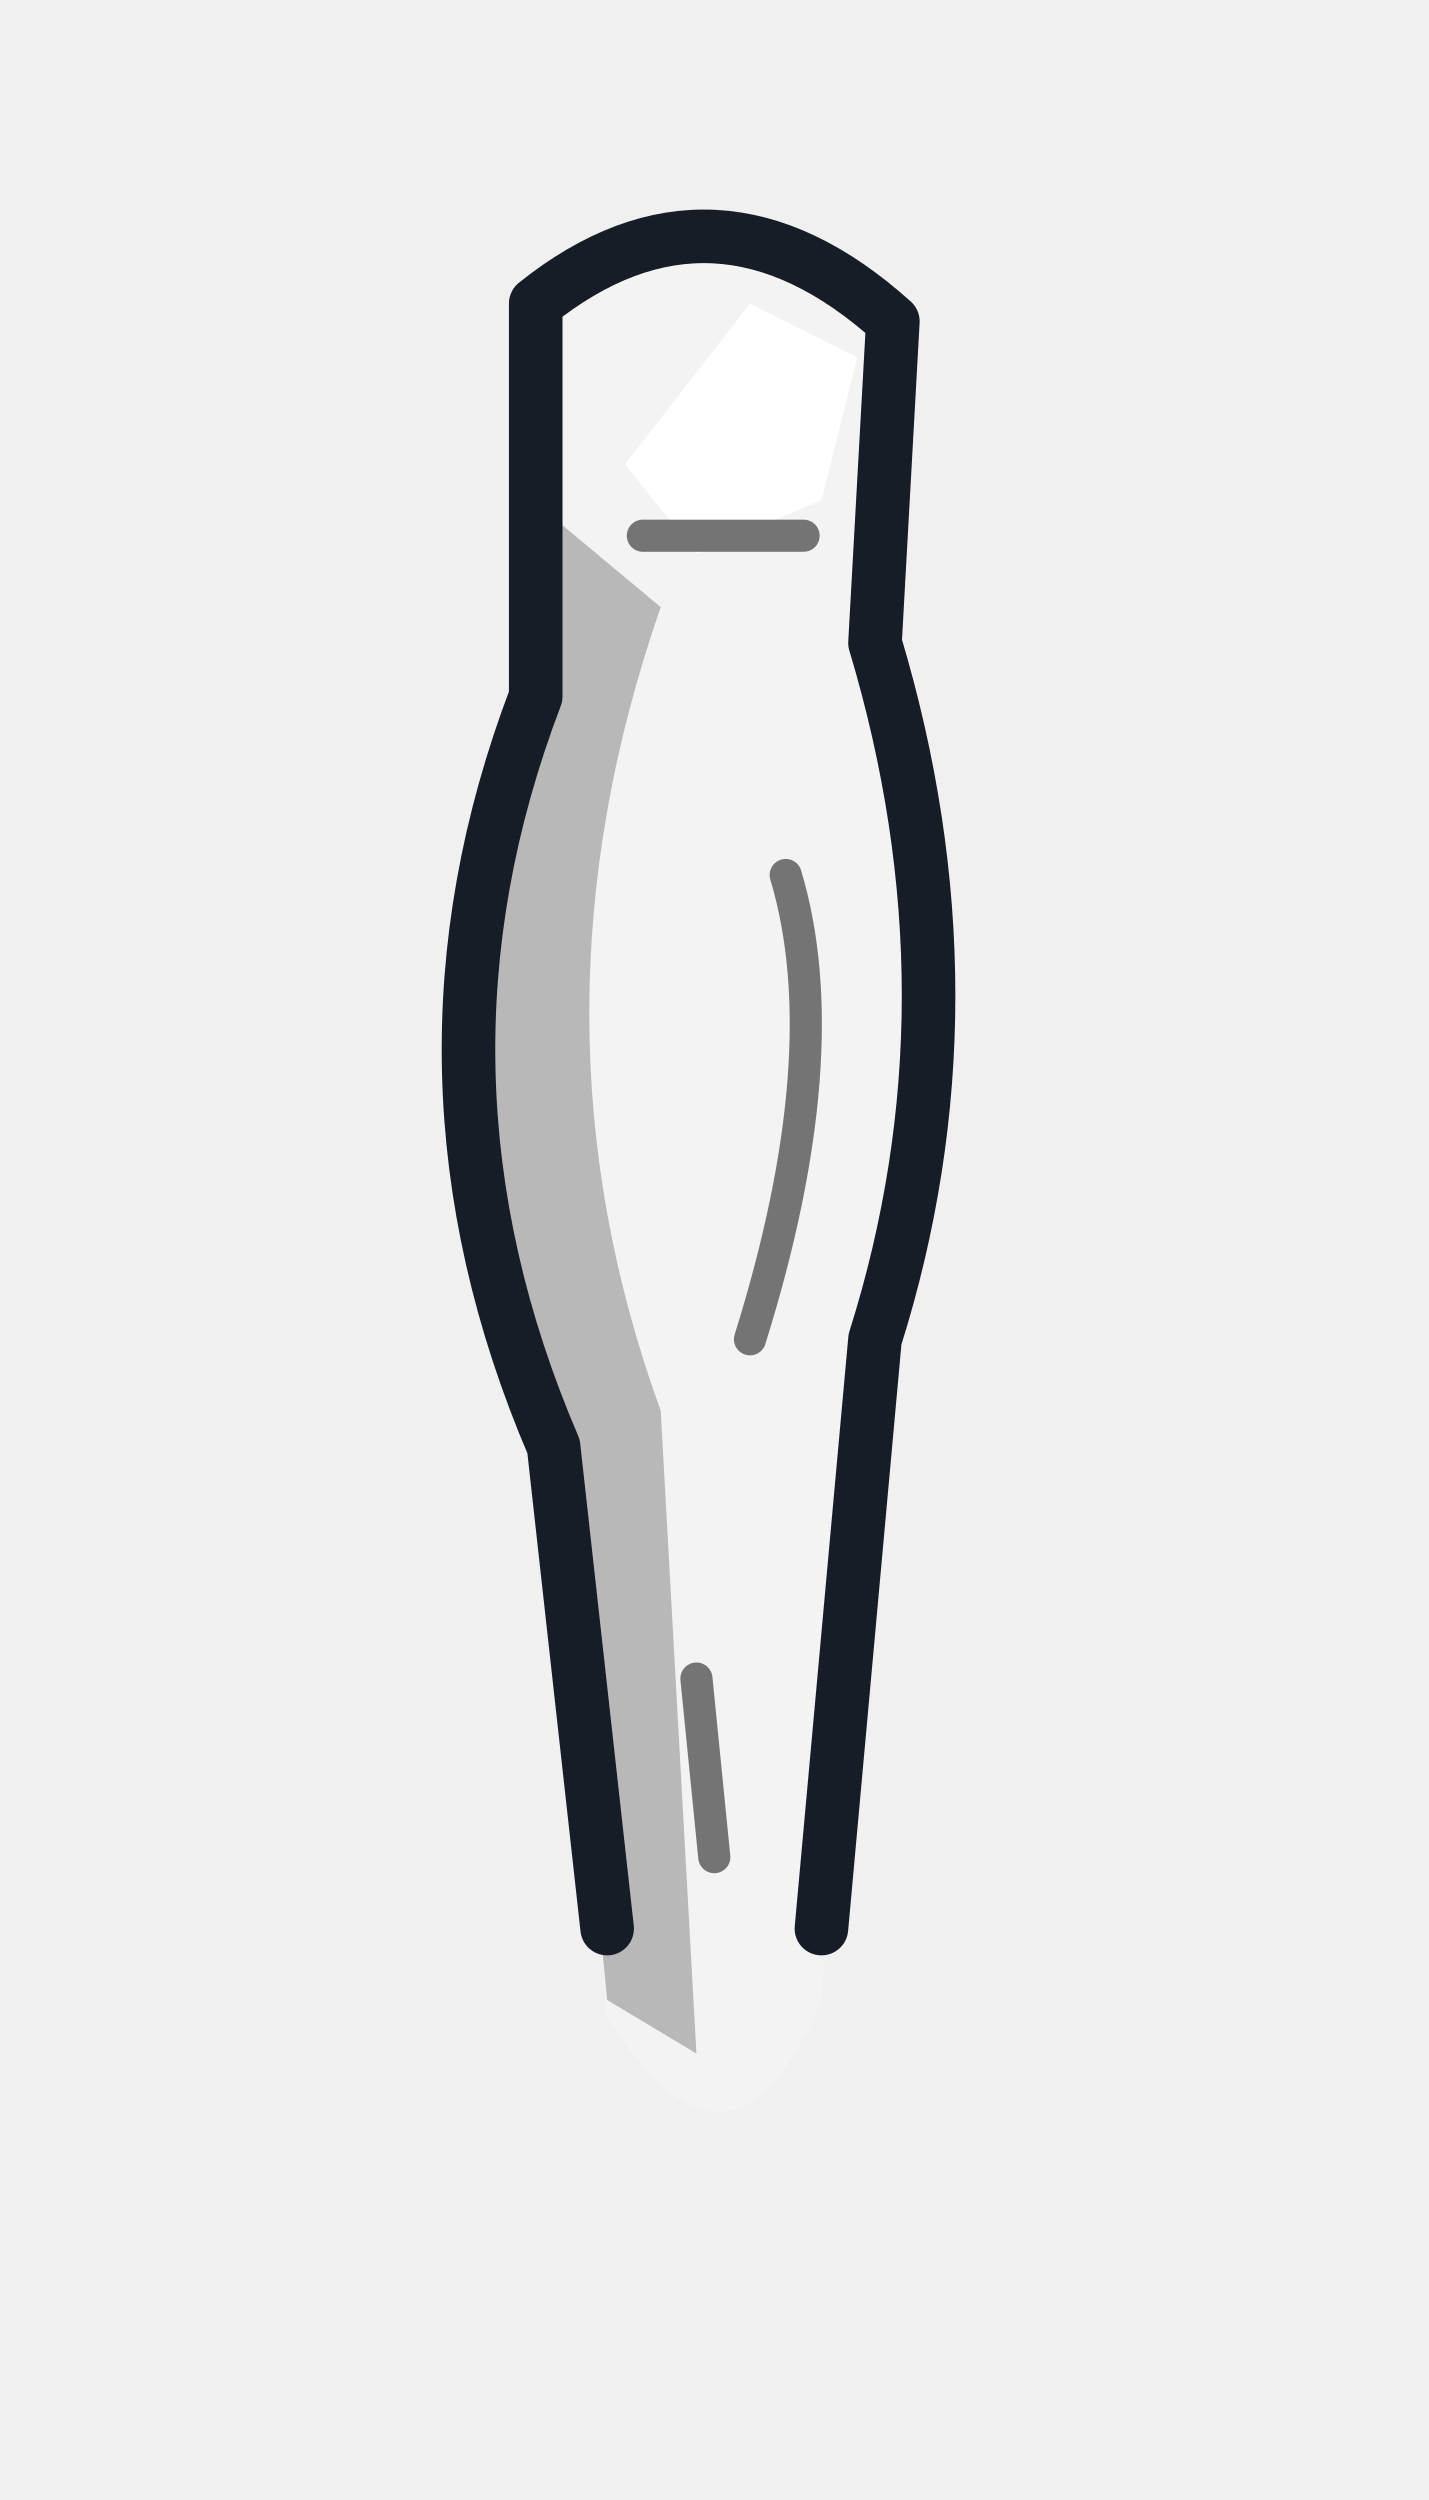
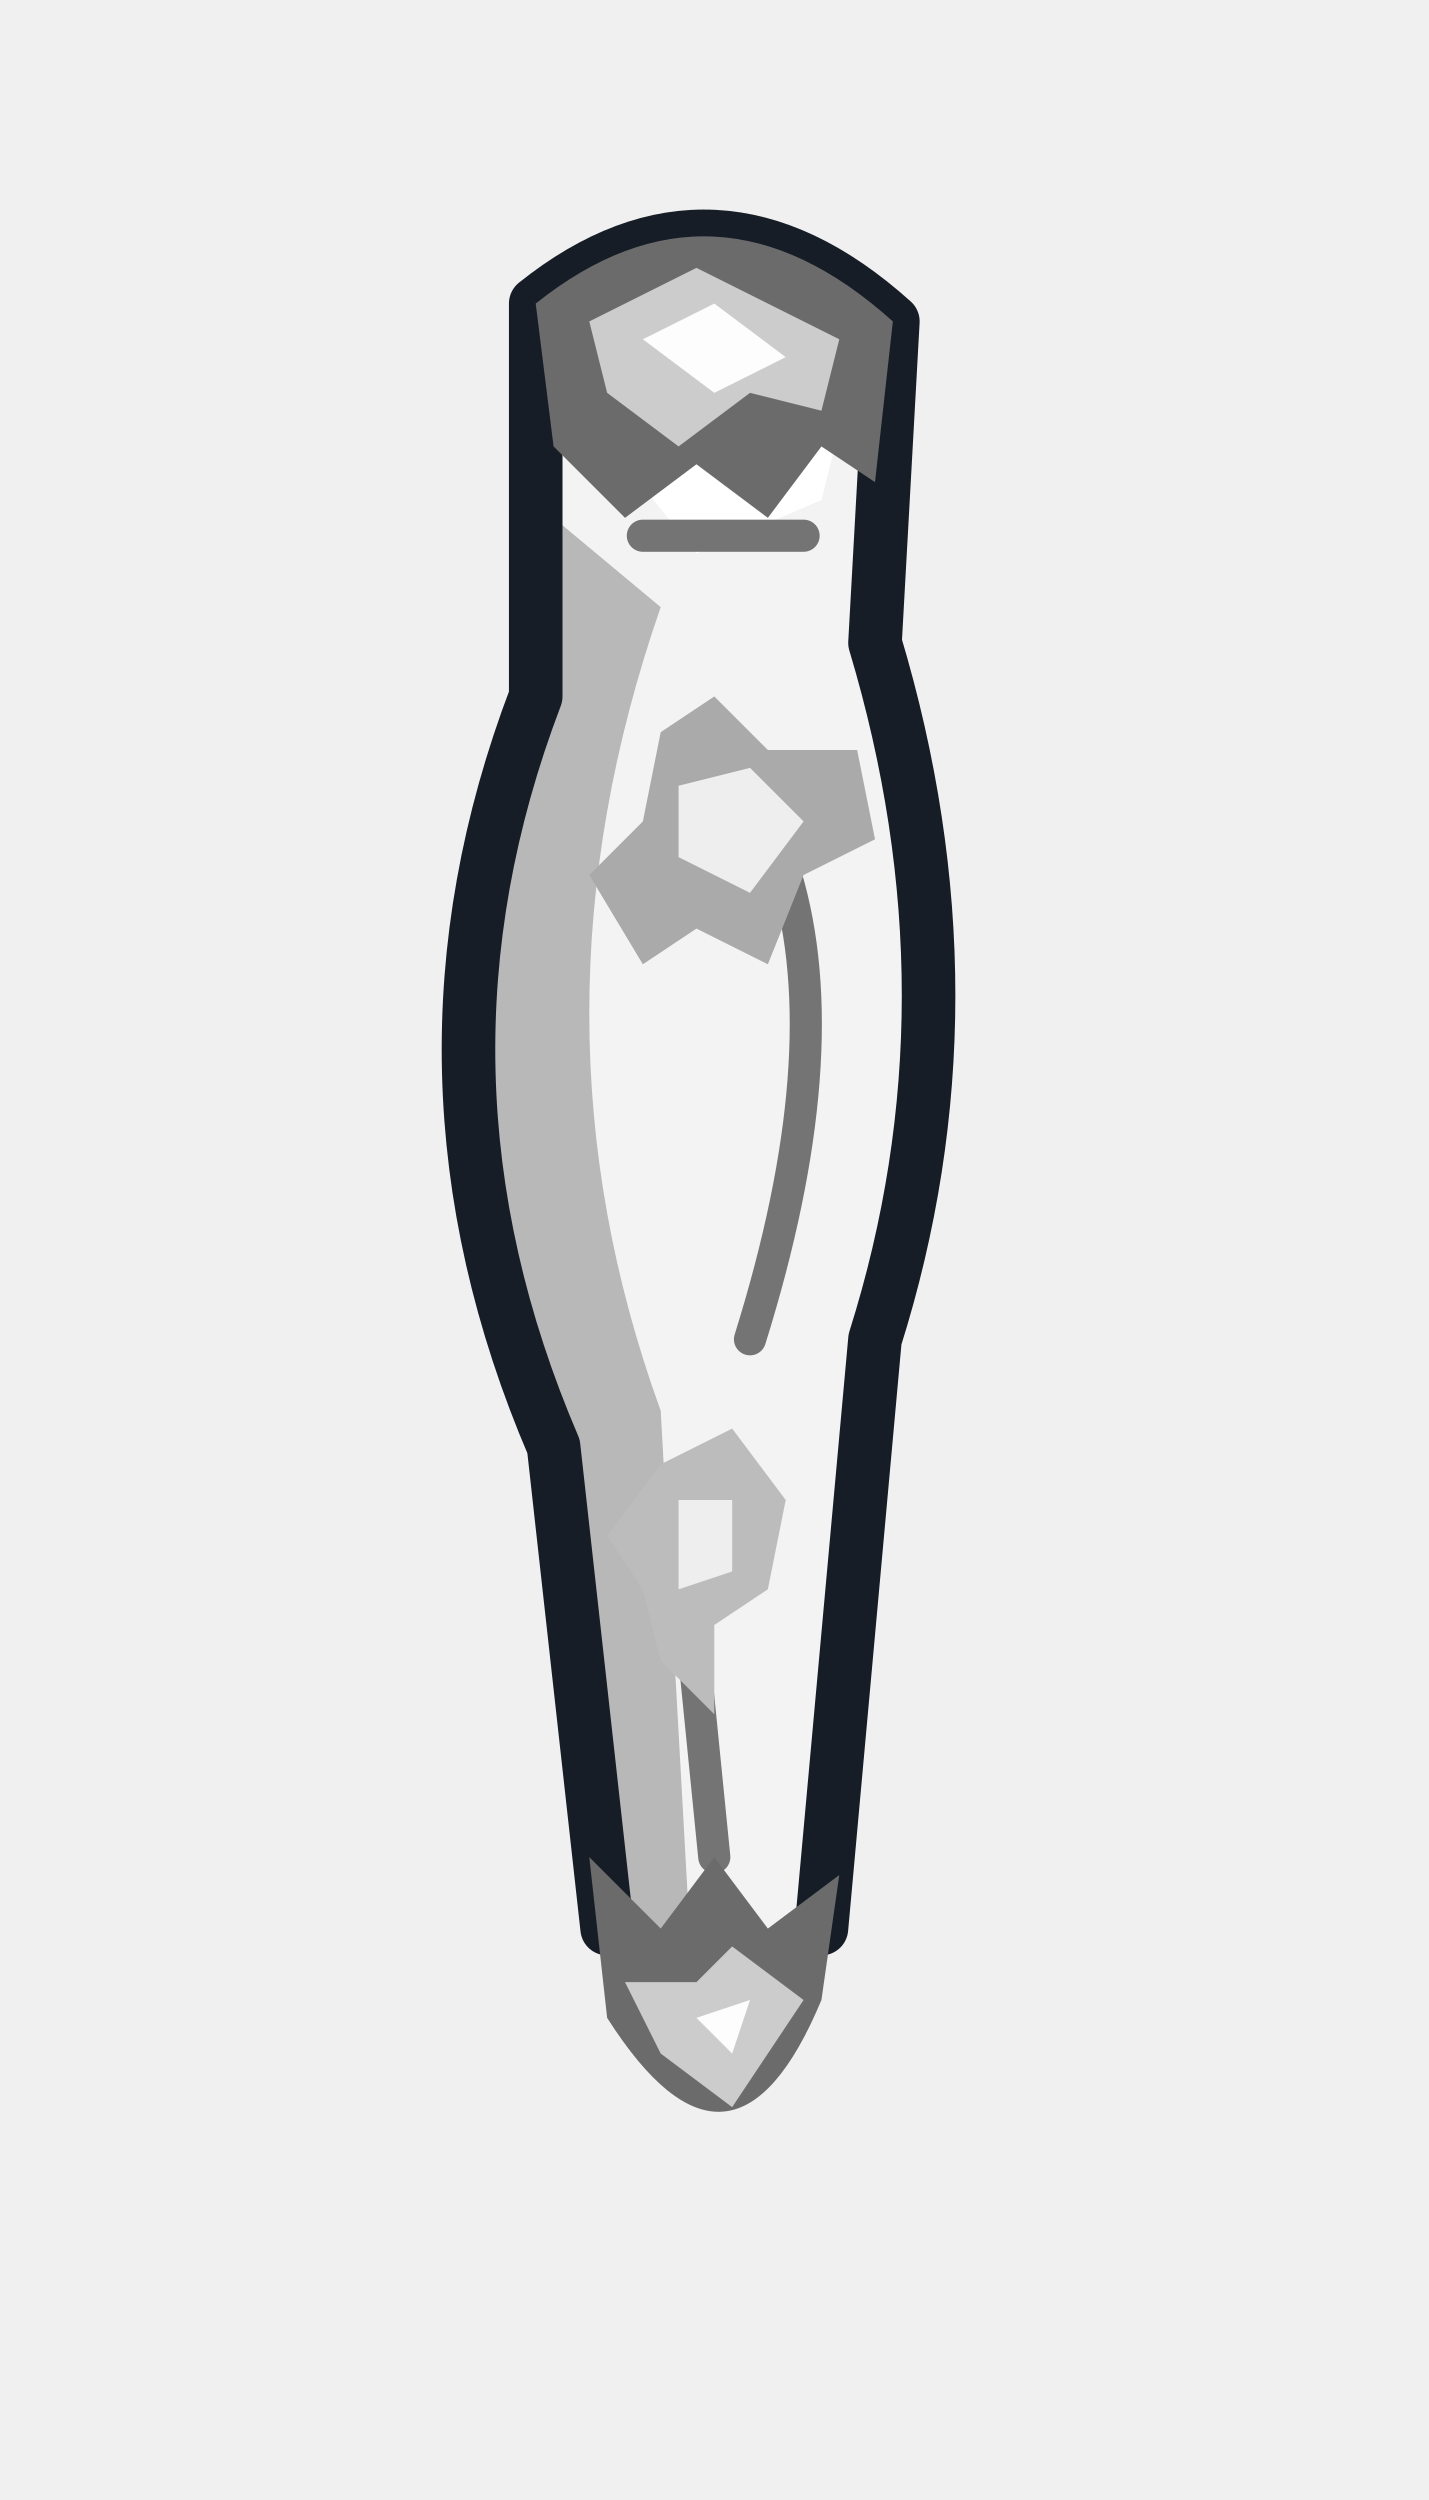
<svg xmlns="http://www.w3.org/2000/svg" width="80" height="140" viewBox="0 0 80 140">
  <g id="skin" stroke-linecap="round" stroke-linejoin="round">
    <path d="M30 17 Q40 9 50 18 L49 36 Q55 56 49 75 L46 112 Q41 124 34 113 L31 81 Q22 60 30 39 Z" fill="#f3f3f3" stroke="none" />
    <path d="M31 29 L37 34 Q29 57 37 79 L39 115 L34 112 L31 81 Q24 61 30 40 Z" fill="#b8b8b8" stroke="none" />
    <path d="M42 17 L48 20 L46 28 L39 31 L35 26 Z" fill="#ffffff" stroke="none" />
    <path d="M36 30 L45 30 M44 49 Q47 59 42 75 M39 94 L40 104" fill="none" stroke="#747474" stroke-width="1.8" />
  </g>
  <g id="fixed" stroke-linecap="round" stroke-linejoin="round">
    <path d="M34 108 L31 81 Q22 60 30 39 L30 17 Q40 9 50 18 L49 36 Q55 56 49 75 L46 108" fill="none" stroke="#161d26" stroke-width="3" />
  </g>
+   <g id="gib_blood" stroke-linecap="round" stroke-linejoin="round">
+     <path d="M30 17 Q40 9 50 18 L49 27 L46 25 L43 29 L39 26 L35 29 L31 25 Z" fill="#6b6b6b" />
+     <path d="M33 18 L39 15 L47 19 L46 23 L42 22 L38 25 L34 22 Z" fill="#cccccc" />
+     <path d="M36 19 L40 17 L44 20 L40 22 Z" fill="#fdfdfd" />
+     <path d="M33 104 L37 108 L40 104 L43 108 L47 105 L46 112 Q41 124 34 113 Z" fill="#6b6b6b" />
+     <path d="M35 111 L39 111 L41 109 L45 112 L41 118 L37 115 Z" fill="#cccccc" />
+     <path d="M39 113 L42 112 L41 115 Z" fill="#fdfdfd" />
+     <path d="M37 41 L40 39 L43 42 L48 42 L49 47 L45 49 L43 54 L39 52 L36 54 L33 49 L36 46 Z" fill="#aaaaaa" />
+     <path d="M38 44 L42 43 L45 46 L42 50 L38 48 Z" fill="#eeeeee" />
+     <path d="M37 82 L41 80 L44 84 L43 89 L40 91 L40 96 L37 93 L36 89 L34 86 Z" fill="#bcbcbc" />
+     <path d="M38 84 L41 84 L41 88 L38 89 Z" fill="#eeeeee" />
+   </g>
</svg>
